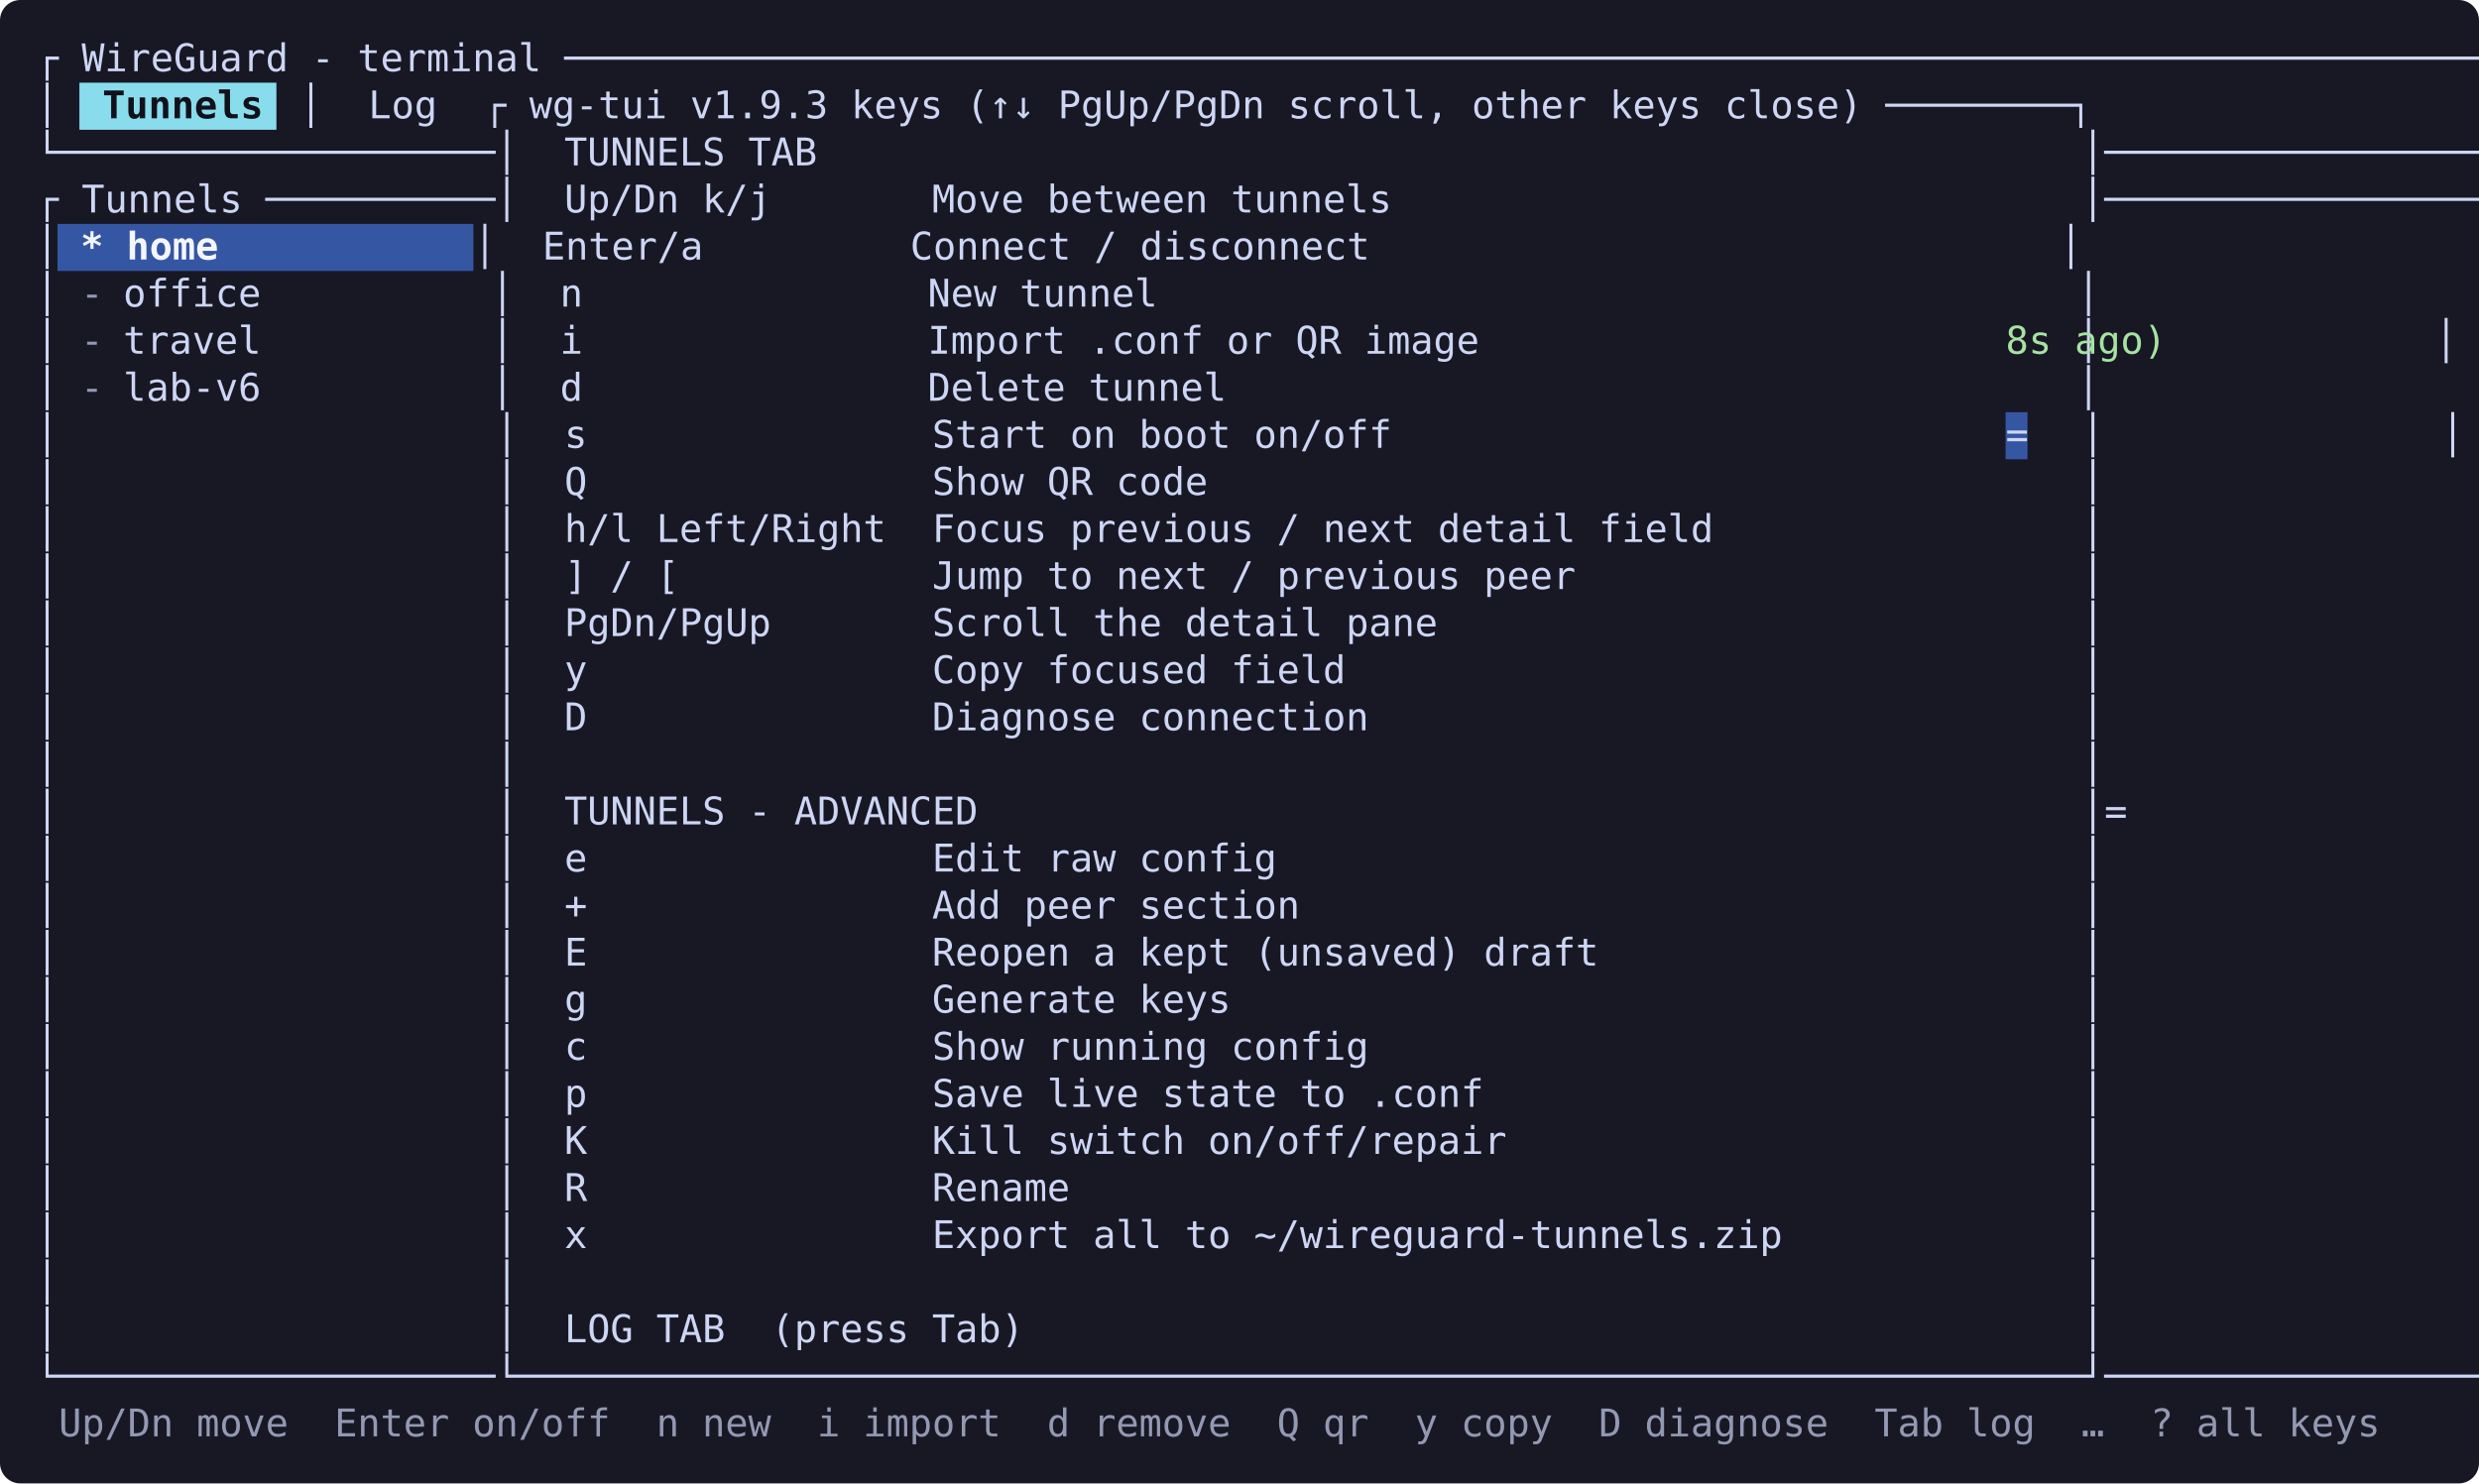
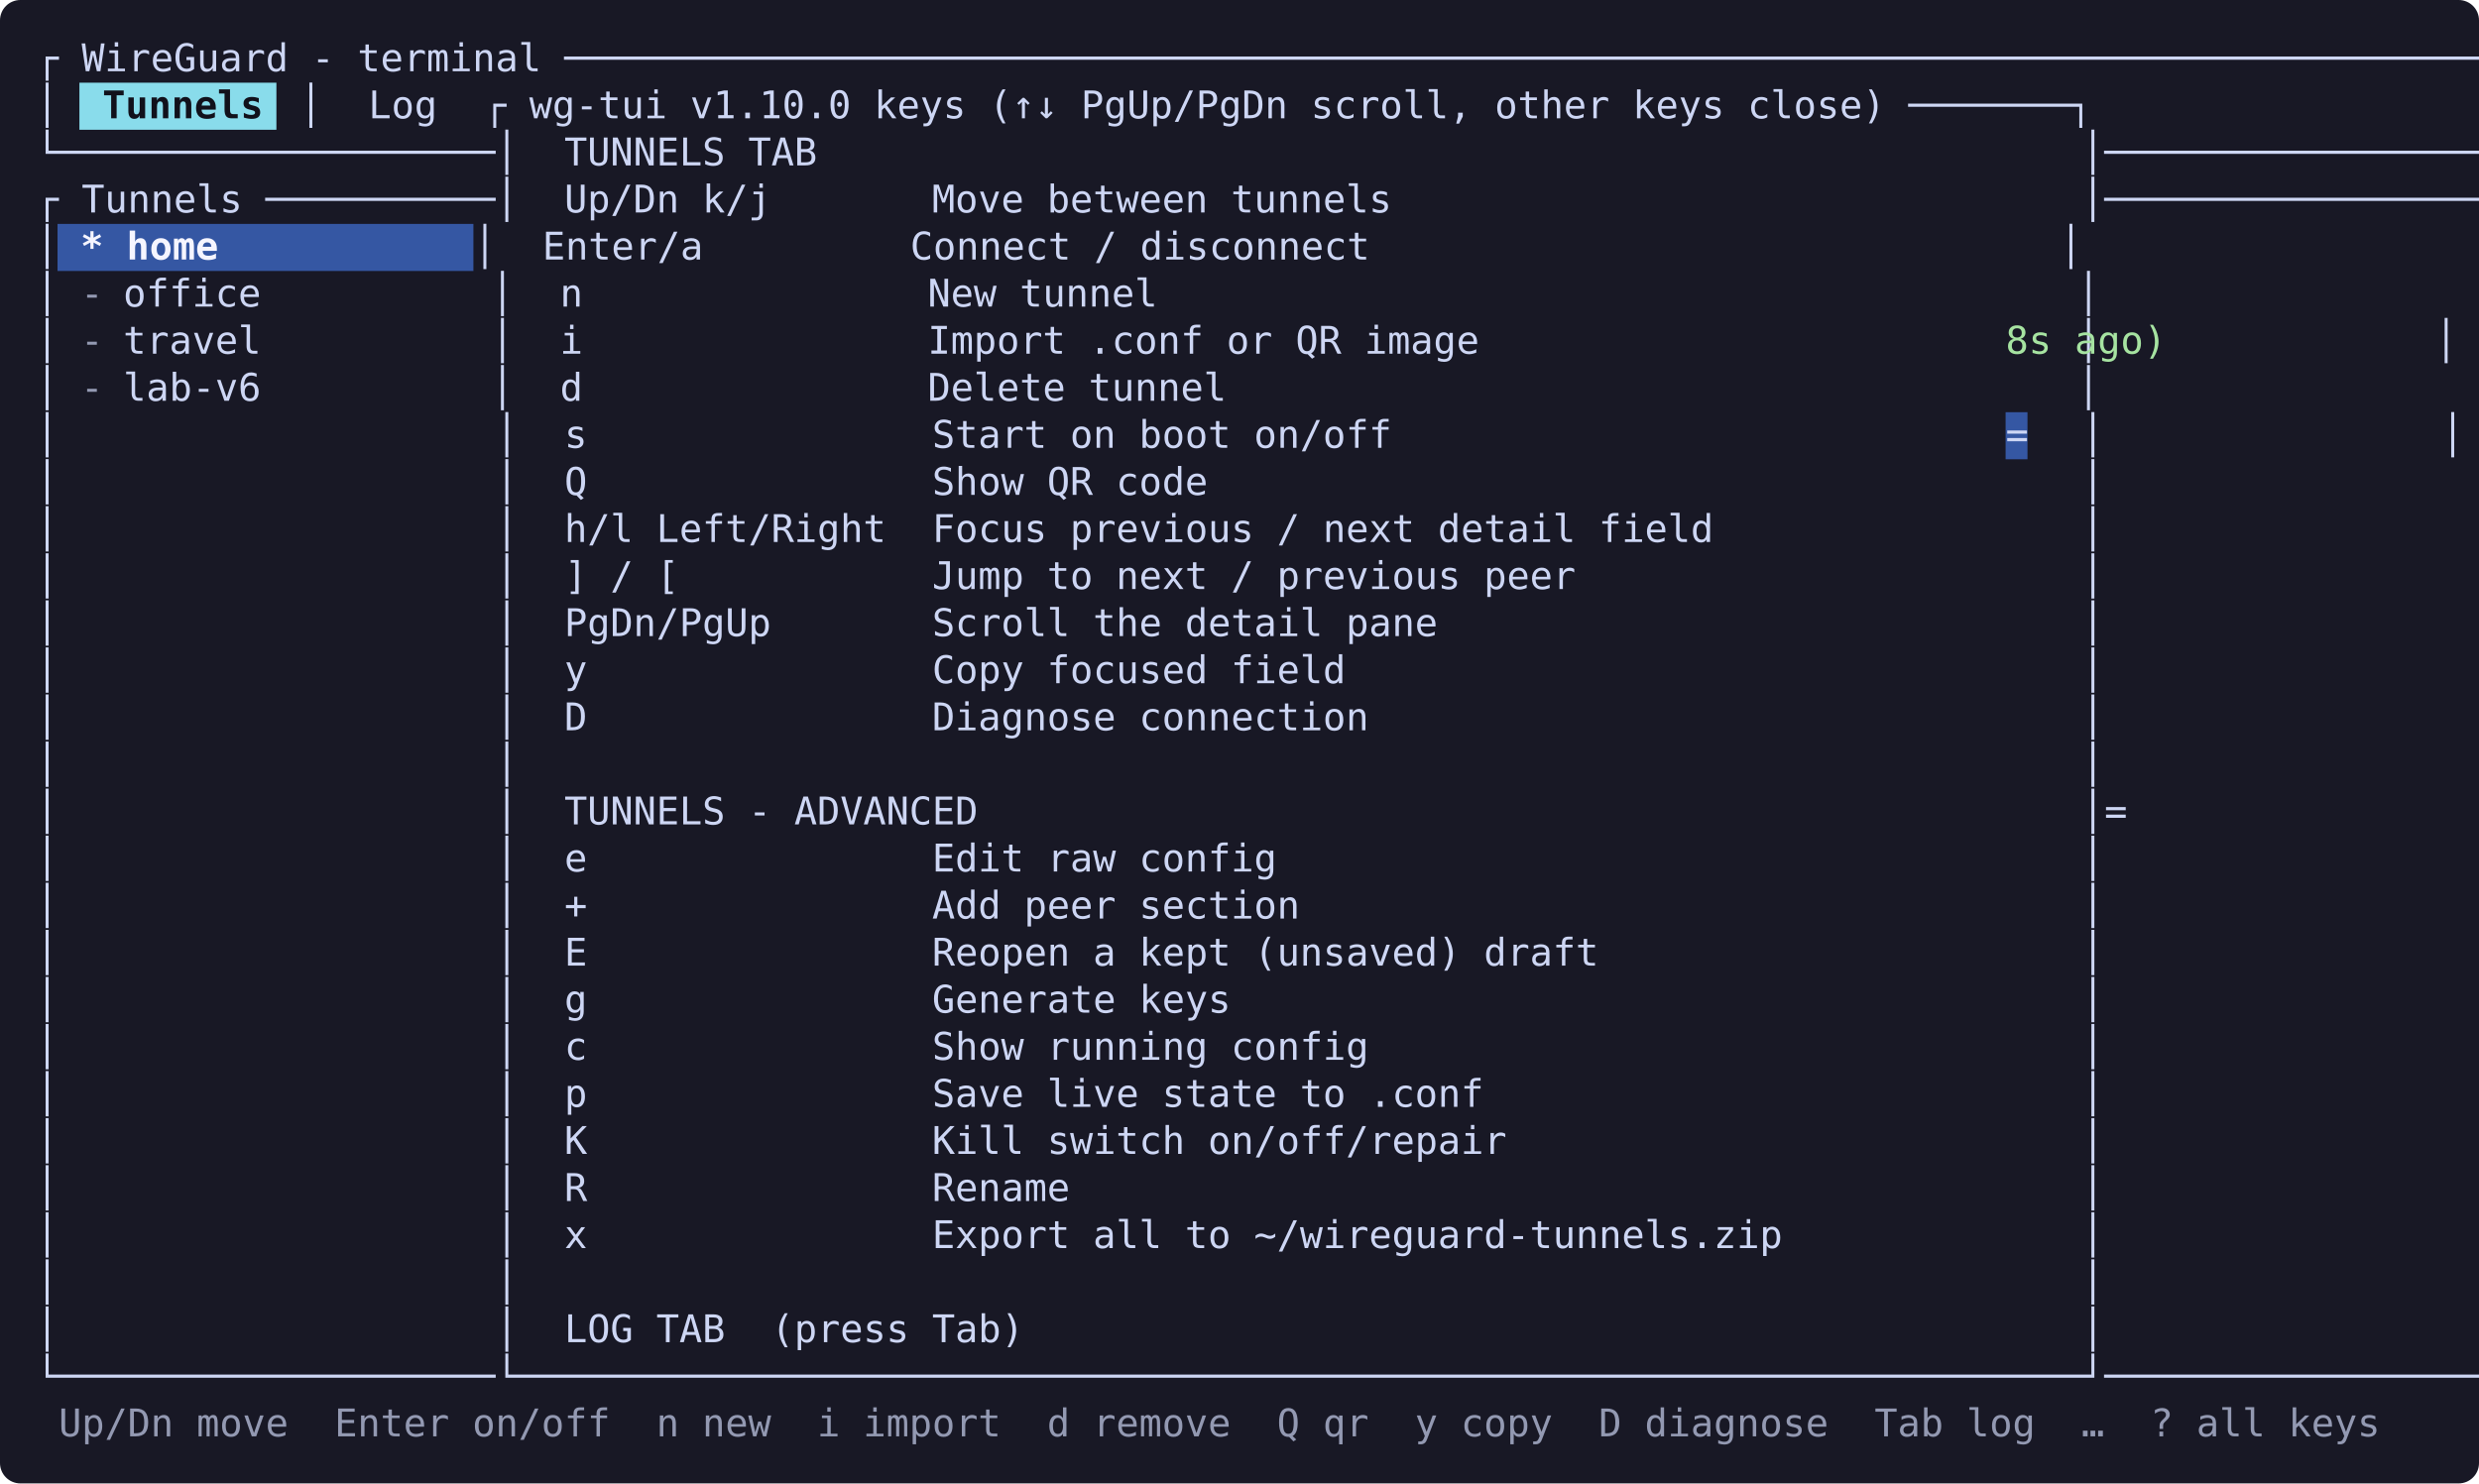
<svg xmlns="http://www.w3.org/2000/svg" width="974" height="583" viewBox="0 0 974 583" role="img" aria-labelledby="title description" font-family="SFMono-Regular,Menlo,DejaVu Sans Mono,monospace" font-size="15">
  <rect width="974" height="583" rx="8" fill="#181825" />
  <text x="14.0" y="28.0" fill="#cdd6f4" textLength="946.0" lengthAdjust="spacingAndGlyphs" xml:space="preserve">┌ WireGuard - terminal ──────────────────────────────────────────────────────────────────────────────────────┐</text>
  <text x="14.0" y="46.5" fill="#cdd6f4" textLength="17.2" lengthAdjust="spacingAndGlyphs" xml:space="preserve">│ </text>
  <rect x="31.2" y="32.5" width="77.4" height="18.5" fill="#89dceb" />
  <text x="31.2" y="46.5" fill="#11111b" font-weight="700" textLength="77.4" lengthAdjust="spacingAndGlyphs" xml:space="preserve"> Tunnels </text>
-   <text x="108.6" y="46.5" fill="#cdd6f4" textLength="851.4" lengthAdjust="spacingAndGlyphs" xml:space="preserve"> │  Log  ┌ wg-tui v1.9.3 keys (↑↓ PgUp/PgDn scroll, other keys close) ────────┐                   │</text>
+   <text x="108.6" y="46.5" fill="#cdd6f4" textLength="851.4" lengthAdjust="spacingAndGlyphs" xml:space="preserve"> │  Log  ┌ wg-tui v1.10.0 keys (↑↓ PgUp/PgDn scroll, other keys close) ───────┐                   │</text>
  <text x="14.0" y="65.0" fill="#cdd6f4" textLength="946.0" lengthAdjust="spacingAndGlyphs" xml:space="preserve">└───────────────────│  TUNNELS TAB                                                       │───────────────────┘</text>
  <text x="14.0" y="83.5" fill="#cdd6f4" textLength="946.0" lengthAdjust="spacingAndGlyphs" xml:space="preserve">┌ Tunnels ──────────│  Up/Dn k/j       Move between tunnels                              │───────────────────┐</text>
  <text x="14.0" y="102.0" fill="#cdd6f4" textLength="8.6" lengthAdjust="spacingAndGlyphs" xml:space="preserve">│</text>
  <rect x="22.6" y="88.0" width="163.4" height="18.5" fill="#3557a3" />
  <text x="22.6" y="102.0" fill="#f5f5ff" font-weight="700" textLength="163.4" lengthAdjust="spacingAndGlyphs" xml:space="preserve"> * home            </text>
  <text x="186.0" y="102.0" fill="#cdd6f4" textLength="774.0" lengthAdjust="spacingAndGlyphs" xml:space="preserve">│  Enter/a         Connect / disconnect                              │                   │</text>
  <text x="14.0" y="120.5" fill="#cdd6f4" textLength="8.6" lengthAdjust="spacingAndGlyphs" xml:space="preserve">│</text>
  <text x="22.6" y="120.5" fill="#9399b2" textLength="25.8" lengthAdjust="spacingAndGlyphs" xml:space="preserve"> - </text>
  <text x="48.4" y="120.5" fill="#cdd6f4" textLength="911.6" lengthAdjust="spacingAndGlyphs" xml:space="preserve">office          │  n               New tunnel                                        │                   │</text>
  <text x="14.0" y="139.0" fill="#cdd6f4" textLength="8.6" lengthAdjust="spacingAndGlyphs" xml:space="preserve">│</text>
  <text x="22.6" y="139.0" fill="#9399b2" textLength="25.8" lengthAdjust="spacingAndGlyphs" xml:space="preserve"> - </text>
  <text x="48.4" y="139.0" fill="#cdd6f4" textLength="739.6" lengthAdjust="spacingAndGlyphs" xml:space="preserve">travel          │  i               Import .conf or QR image                          │</text>
  <text x="788.0" y="139.0" fill="#a6e3a1" textLength="60.2" lengthAdjust="spacingAndGlyphs" xml:space="preserve">8s ago)</text>
  <text x="848.2" y="139.0" fill="#cdd6f4" textLength="111.8" lengthAdjust="spacingAndGlyphs" xml:space="preserve">            │</text>
  <text x="14.0" y="157.5" fill="#cdd6f4" textLength="8.6" lengthAdjust="spacingAndGlyphs" xml:space="preserve">│</text>
  <text x="22.6" y="157.5" fill="#9399b2" textLength="25.8" lengthAdjust="spacingAndGlyphs" xml:space="preserve"> - </text>
  <text x="48.4" y="157.5" fill="#cdd6f4" textLength="911.6" lengthAdjust="spacingAndGlyphs" xml:space="preserve">lab-v6          │  d               Delete tunnel                                     │                   │</text>
  <text x="14.0" y="176.0" fill="#cdd6f4" textLength="774.0" lengthAdjust="spacingAndGlyphs" xml:space="preserve">│                   │  s               Start on boot on/off                              │</text>
  <rect x="788.0" y="162.0" width="8.6" height="18.5" fill="#3557a3" />
  <text x="788.0" y="176.0" fill="#cdd6f4" textLength="8.6" lengthAdjust="spacingAndGlyphs" xml:space="preserve">=</text>
  <text x="796.6" y="176.0" fill="#cdd6f4" textLength="163.4" lengthAdjust="spacingAndGlyphs" xml:space="preserve">                  │</text>
  <text x="14.0" y="194.5" fill="#cdd6f4" textLength="946.0" lengthAdjust="spacingAndGlyphs" xml:space="preserve">│                   │  Q               Show QR code                                      │                   │</text>
  <text x="14.0" y="213.0" fill="#cdd6f4" textLength="946.0" lengthAdjust="spacingAndGlyphs" xml:space="preserve">│                   │  h/l Left/Right  Focus previous / next detail field                │                   │</text>
  <text x="14.0" y="231.5" fill="#cdd6f4" textLength="946.0" lengthAdjust="spacingAndGlyphs" xml:space="preserve">│                   │  ] / [           Jump to next / previous peer                      │                   │</text>
  <text x="14.0" y="250.0" fill="#cdd6f4" textLength="946.0" lengthAdjust="spacingAndGlyphs" xml:space="preserve">│                   │  PgDn/PgUp       Scroll the detail pane                            │                   │</text>
  <text x="14.0" y="268.5" fill="#cdd6f4" textLength="946.0" lengthAdjust="spacingAndGlyphs" xml:space="preserve">│                   │  y               Copy focused field                                │                   │</text>
  <text x="14.0" y="287.0" fill="#cdd6f4" textLength="946.0" lengthAdjust="spacingAndGlyphs" xml:space="preserve">│                   │  D               Diagnose connection                               │                   │</text>
  <text x="14.0" y="305.5" fill="#cdd6f4" textLength="946.0" lengthAdjust="spacingAndGlyphs" xml:space="preserve">│                   │                                                                    │                   │</text>
  <text x="14.0" y="324.0" fill="#cdd6f4" textLength="946.0" lengthAdjust="spacingAndGlyphs" xml:space="preserve">│                   │  TUNNELS - ADVANCED                                                │=                  │</text>
  <text x="14.0" y="342.5" fill="#cdd6f4" textLength="946.0" lengthAdjust="spacingAndGlyphs" xml:space="preserve">│                   │  e               Edit raw config                                   │                   │</text>
  <text x="14.0" y="361.0" fill="#cdd6f4" textLength="946.0" lengthAdjust="spacingAndGlyphs" xml:space="preserve">│                   │  +               Add peer section                                  │                   │</text>
  <text x="14.0" y="379.5" fill="#cdd6f4" textLength="946.0" lengthAdjust="spacingAndGlyphs" xml:space="preserve">│                   │  E               Reopen a kept (unsaved) draft                     │                   │</text>
  <text x="14.0" y="398.0" fill="#cdd6f4" textLength="946.0" lengthAdjust="spacingAndGlyphs" xml:space="preserve">│                   │  g               Generate keys                                     │                   │</text>
  <text x="14.0" y="416.5" fill="#cdd6f4" textLength="946.0" lengthAdjust="spacingAndGlyphs" xml:space="preserve">│                   │  c               Show running config                               │                   │</text>
  <text x="14.0" y="435.0" fill="#cdd6f4" textLength="946.0" lengthAdjust="spacingAndGlyphs" xml:space="preserve">│                   │  p               Save live state to .conf                          │                   │</text>
  <text x="14.0" y="453.5" fill="#cdd6f4" textLength="946.0" lengthAdjust="spacingAndGlyphs" xml:space="preserve">│                   │  K               Kill switch on/off/repair                         │                   │</text>
  <text x="14.0" y="472.0" fill="#cdd6f4" textLength="946.0" lengthAdjust="spacingAndGlyphs" xml:space="preserve">│                   │  R               Rename                                            │                   │</text>
  <text x="14.0" y="490.5" fill="#cdd6f4" textLength="946.0" lengthAdjust="spacingAndGlyphs" xml:space="preserve">│                   │  x               Export all to ~/wireguard-tunnels.zip             │                   │</text>
  <text x="14.0" y="509.0" fill="#cdd6f4" textLength="946.0" lengthAdjust="spacingAndGlyphs" xml:space="preserve">│                   │                                                                    │                   │</text>
  <text x="14.0" y="527.5" fill="#cdd6f4" textLength="946.0" lengthAdjust="spacingAndGlyphs" xml:space="preserve">│                   │  LOG TAB  (press Tab)                                              │                   │</text>
  <text x="14.0" y="546.0" fill="#cdd6f4" textLength="946.0" lengthAdjust="spacingAndGlyphs" xml:space="preserve">└───────────────────└────────────────────────────────────────────────────────────────────┘───────────────────┘</text>
  <text x="14.0" y="564.5" fill="#9399b2" textLength="877.2" lengthAdjust="spacingAndGlyphs" xml:space="preserve"> Up/Dn move  Enter on/off  n new  i import  d remove  Q qr  y copy  D diagnose  Tab log  …  ? all keys</text>
</svg>
